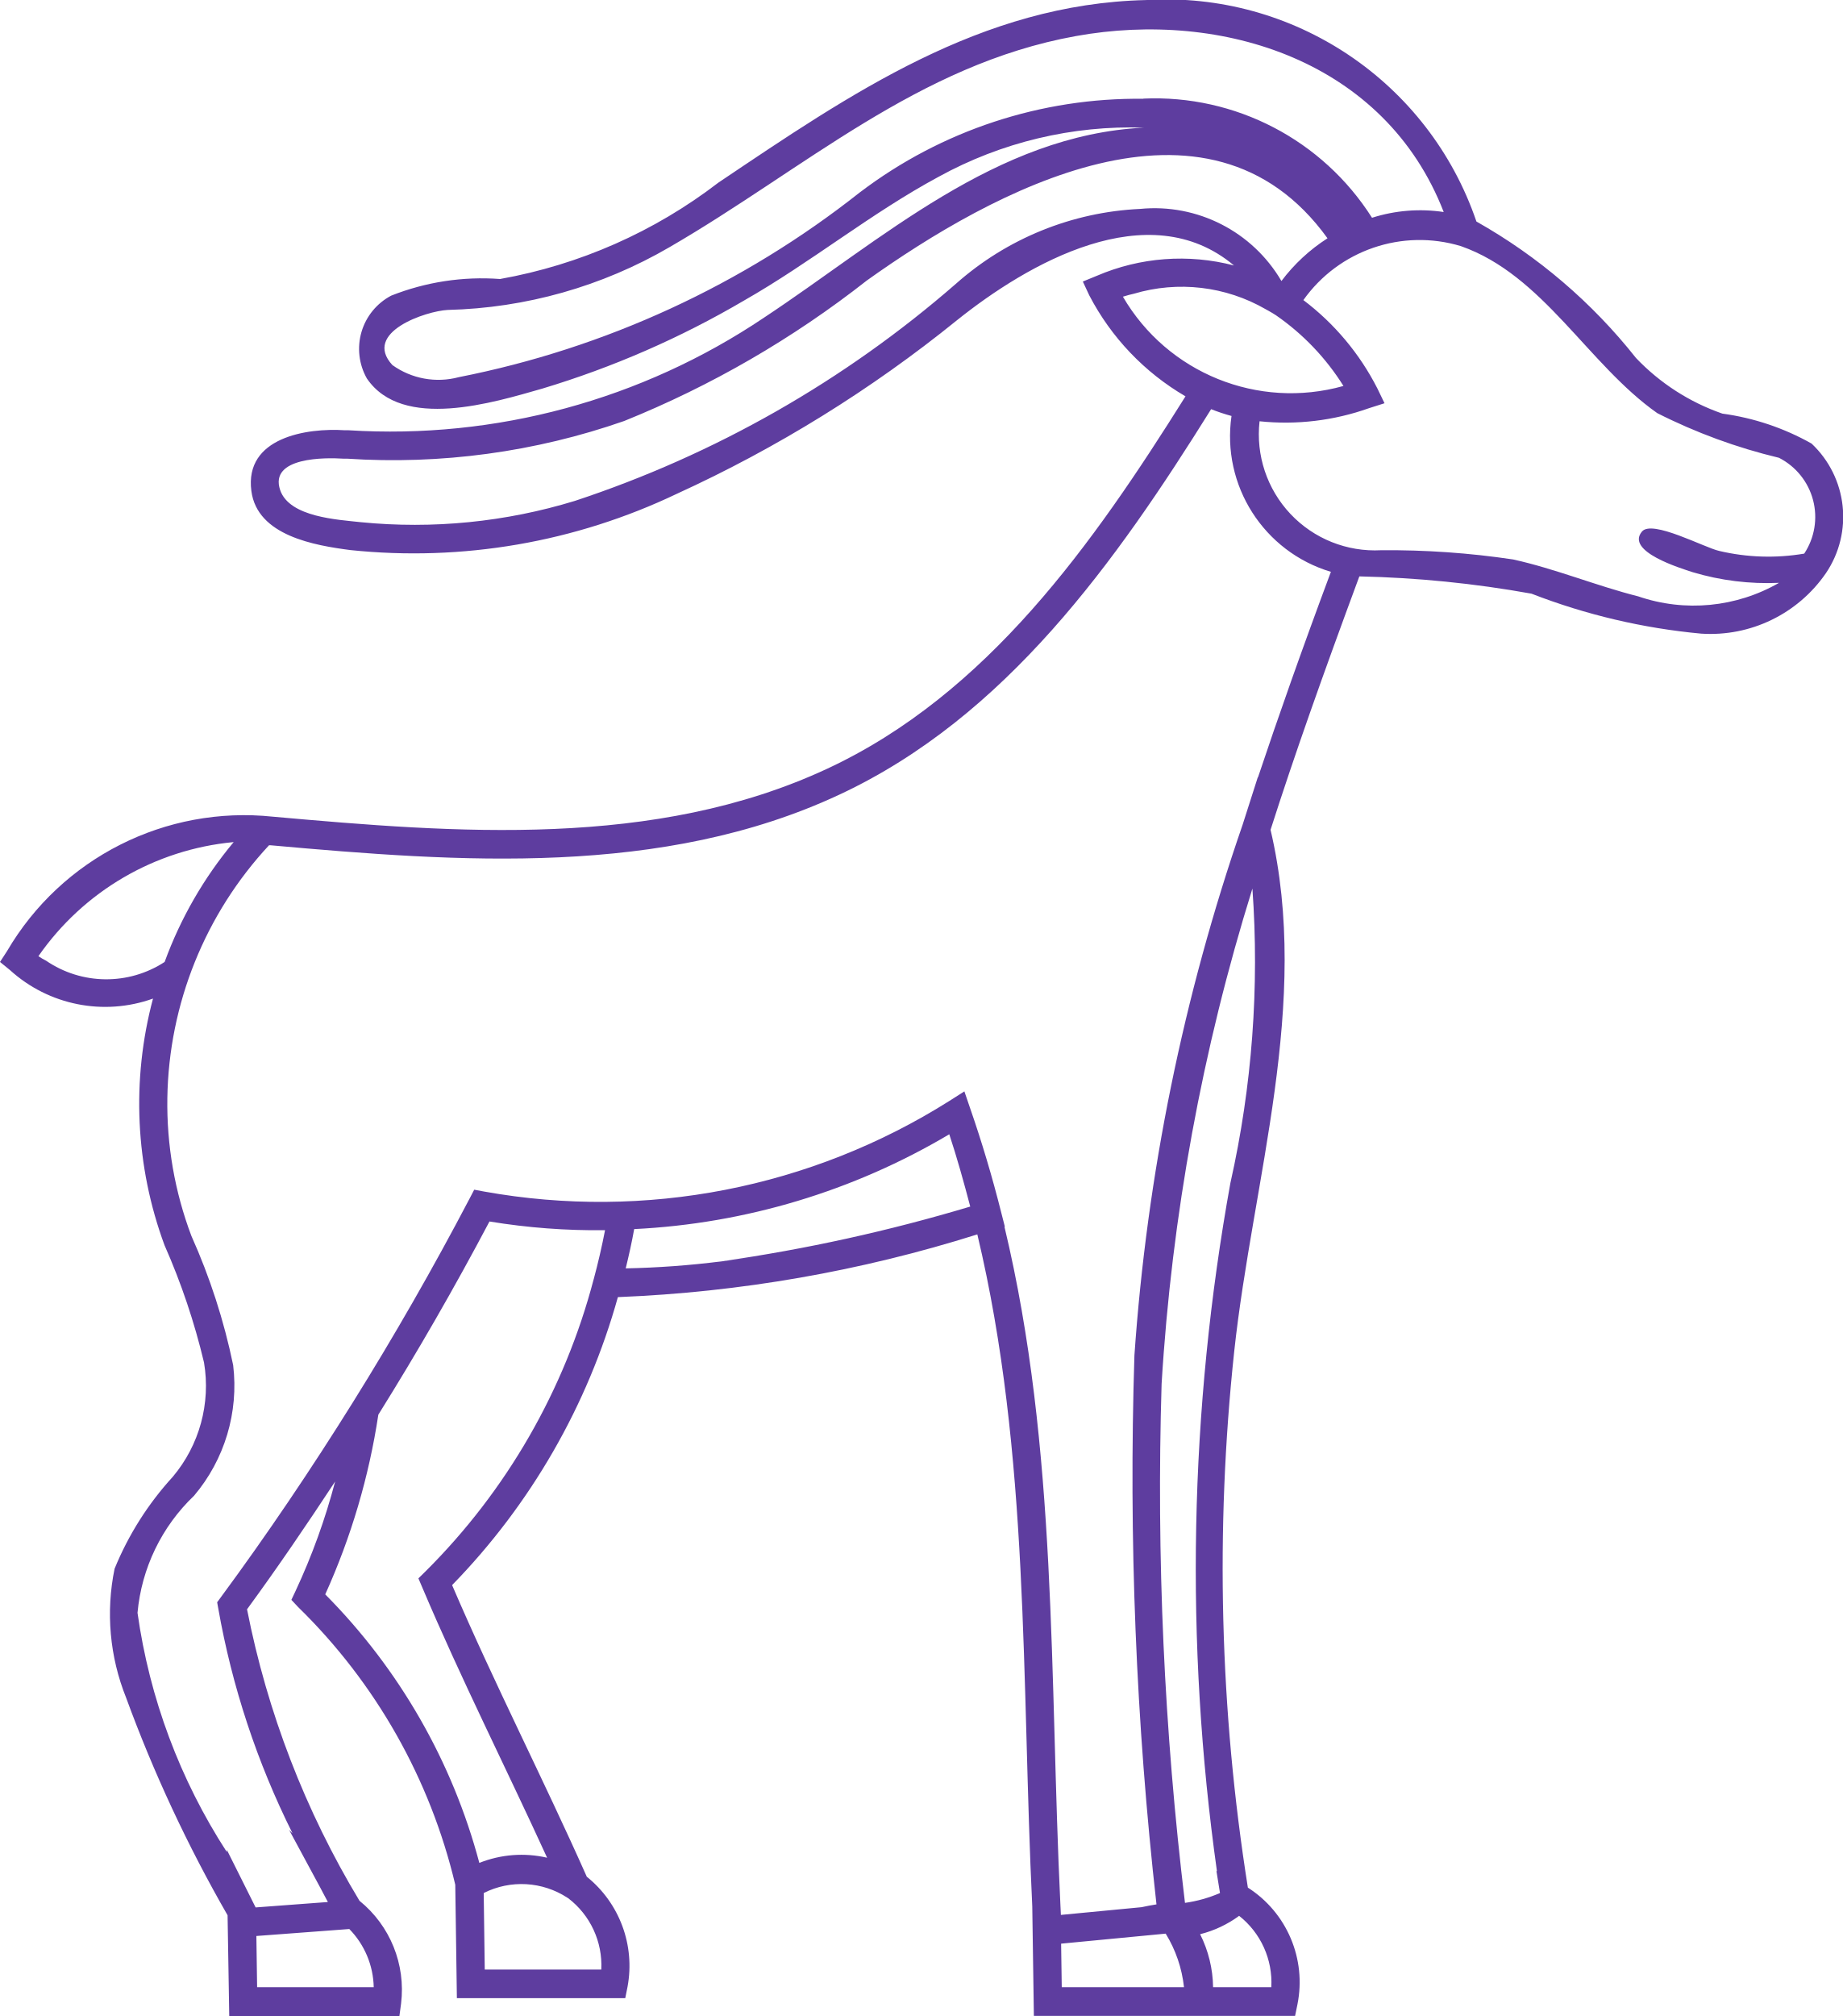
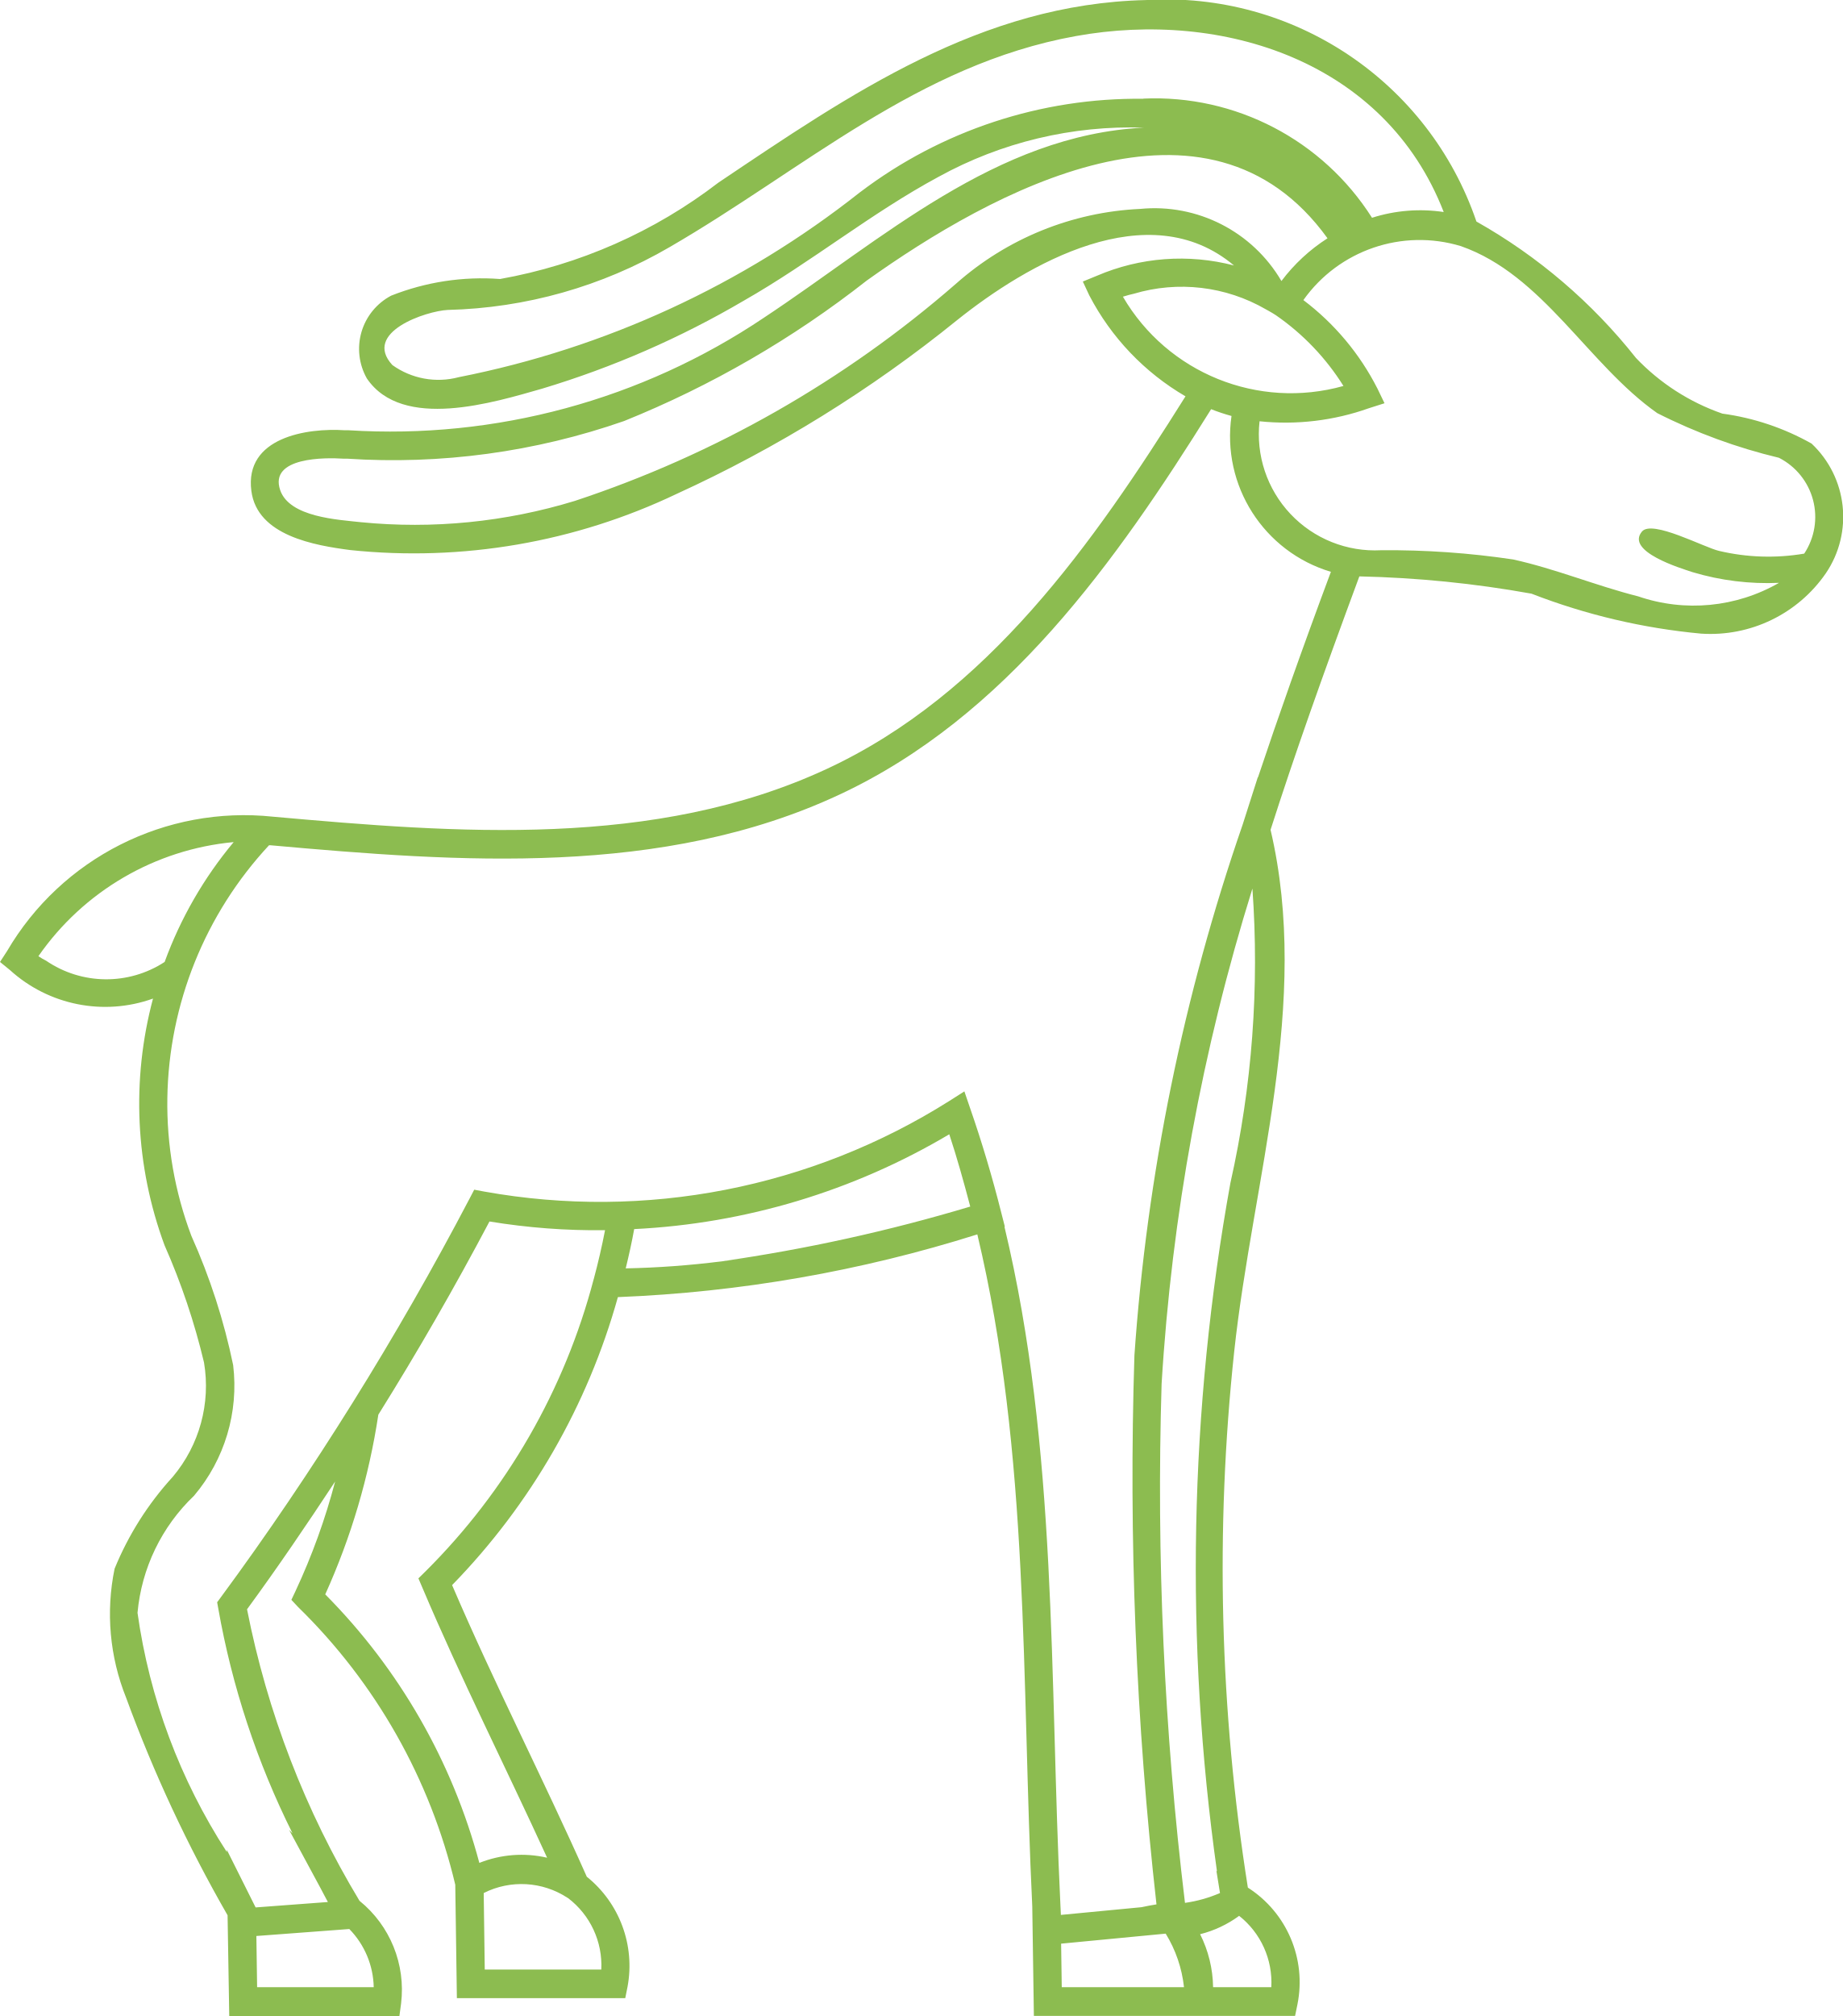
<svg xmlns="http://www.w3.org/2000/svg" width="32.001" height="35.001" viewBox="0 0 32.001 35.001">
-   <path id="h10" d="M31.459,7.7A4.343,4.343,0,0,0,29.91,7.18a3.784,3.784,0,0,1-1.5-.966,9.449,9.449,0,0,0-2.771-2.369A5.694,5.694,0,0,0,19.9,0c-2.862.065-5.131,1.629-7.425,3.17A8.744,8.744,0,0,1,8.684,4.843a4.271,4.271,0,0,0-1.891.289A1.044,1.044,0,0,0,6.371,6.57c.619.91,2.205.416,3.046.176a16.04,16.04,0,0,0,3.5-1.527C14.078,4.558,15.126,3.7,16.3,3.068a6.918,6.918,0,0,1,3.566-.853c-2.569.128-4.553,1.946-6.6,3.3A11.624,11.624,0,0,1,6.053,7.469l-.064,0c-.658-.044-1.746.123-1.624,1.053.1.781,1.106.947,1.718,1.027a10.6,10.6,0,0,0,5.669-.976,22.791,22.791,0,0,0,4.865-3.013c1.225-.981,3.325-2.2,4.812-.952a3.68,3.68,0,0,0-2.381.179l-.244.1.112.24A4.356,4.356,0,0,0,20.587,6.88c-1.6,2.552-3.436,5.17-6.228,6.468-2.991,1.391-6.433,1.114-9.618.83a4.772,4.772,0,0,0-4.62,2.336L0,16.7l.173.141a2.459,2.459,0,0,0,2.484.495,7.079,7.079,0,0,0,.2,4.282,11.76,11.76,0,0,1,.686,2.037A2.45,2.45,0,0,1,3,25.639,5.372,5.372,0,0,0,1.99,27.234a3.894,3.894,0,0,0,.2,2.24,24.414,24.414,0,0,0,1.762,3.777L3.981,35H6.936l.029-.216A1.985,1.985,0,0,0,6.243,33,15.627,15.627,0,0,1,4.29,27.939c.528-.721,1.035-1.467,1.53-2.219a11.25,11.25,0,0,1-.687,1.9l-.073.155.117.125a9.941,9.941,0,0,1,2.729,4.821l.028,1.969h2.924l.04-.2a1.984,1.984,0,0,0-.708-1.908c-.756-1.7-1.606-3.353-2.339-5.063a11.635,11.635,0,0,0,2.879-5,23.882,23.882,0,0,0,6.242-1.089c.913,3.822.765,7.77.954,11.668l.028,1.9H22.49l.041-.2a1.949,1.949,0,0,0-.861-2.027,35.357,35.357,0,0,1-.237-9.31c.323-2.989,1.337-6.048.631-9.055.416-1.3.9-2.666,1.542-4.4a19.2,19.2,0,0,1,2.989.3A10.92,10.92,0,0,0,29.542,11a2.434,2.434,0,0,0,2.165-1.048A1.746,1.746,0,0,0,31.459,7.7Zm-11.6-5.986A7.978,7.978,0,0,0,14.94,3.333c-1.486,1.053-.668.474-.007.005A16.32,16.32,0,0,1,7.968,6.547a1.372,1.372,0,0,1-1.154-.21c-.525-.571.591-.939.961-.957a8.038,8.038,0,0,0,3.854-1.091c2.338-1.355,4.313-3.168,7.05-3.663,2.556-.463,5.376.436,6.392,3.054a2.751,2.751,0,0,0-1.245.1A4.466,4.466,0,0,0,19.854,1.711ZM19.8,3.626a5.18,5.18,0,0,0-3.2,1.3c.286-.235.486-.4,0,0A19.284,19.284,0,0,1,9.984,8.695a9.51,9.51,0,0,1-3.718.37c-.395-.044-1.237-.085-1.4-.555-.2-.583.8-.567,1.091-.548l.065,0a12.175,12.175,0,0,0,4.818-.654,17.3,17.3,0,0,0,4.213-2.439c2.17-1.548,5.92-3.618,8-.733a3.072,3.072,0,0,0-.8.742A2.555,2.555,0,0,0,19.8,3.626ZM19.5,5.15c.075-.024.135-.039.189-.051a2.917,2.917,0,0,1,2.291.269l.054.03c.042.024.084.048.123.074h0A4.2,4.2,0,0,1,23.33,6.7,3.377,3.377,0,0,1,19.5,5.15ZM2.859,16.7A1.854,1.854,0,0,1,.8,16.678,1.122,1.122,0,0,1,.667,16.6a4.657,4.657,0,0,1,3.391-1.981A6.972,6.972,0,0,0,2.859,16.7ZM6.49,34.5H4.465l-.013-.889,1.614-.121A1.486,1.486,0,0,1,6.49,34.5Zm3.376-1.546a1.467,1.467,0,0,1,.576,1.24H8.418L8.4,32.865a1.458,1.458,0,0,1,1.457.084Zm.444-10.747v0a11.14,11.14,0,0,1-2.922,5.075l-.122.12.067.157c.673,1.588,1.451,3.126,2.168,4.693a1.974,1.974,0,0,0-1.177.09,10.423,10.423,0,0,0-2.676-4.662,11.873,11.873,0,0,0,.922-3.12Q7.593,22.922,8.5,21.206a11.439,11.439,0,0,0,2.007.151Q10.424,21.786,10.31,22.209Zm2.765-.377-.546.069c-.148.019-.11.014-.005,0a15.783,15.783,0,0,1-1.658.121c.055-.226.106-.453.147-.682a11.858,11.858,0,0,0,5.472-1.646c.134.406.252.829.364,1.255a29.711,29.711,0,0,1-4.316.95ZM18.438,34.5l-.011-.756,1.816-.174a2.236,2.236,0,0,1,.318.93Zm3.079-1.24a1.472,1.472,0,0,1,.56,1.24H21.066a2.112,2.112,0,0,0-.225-.92A1.937,1.937,0,0,0,21.517,33.262Zm-.149-12.73c-.021.119-.015.087,0,0a37.648,37.648,0,0,0-.235,11.956l-.009-.005.062.384a2.358,2.358,0,0,1-.608.171,59.764,59.764,0,0,1-.406-9.01,36.216,36.216,0,0,1,1.577-8.6A17.572,17.572,0,0,1,21.368,20.532Zm.476-7.032,0-.01-.265.829A35.76,35.76,0,0,0,19.7,23.53a66.281,66.281,0,0,0,.383,9.532c-.087.014-.174.03-.26.049l-1.4.134-.008-.167c-.191-3.937-.046-7.922-.972-11.781l.007,0-.06-.235c-.157-.625-.34-1.238-.543-1.822l-.1-.293-.259.165a11.371,11.371,0,0,1-8.076,1.575l-.177-.033-.084.161c-.626,1.194-1.306,2.381-2.022,3.529h0c-.721,1.156-1.493,2.3-2.294,3.386l-.064.087.019.106A14.3,14.3,0,0,0,5.08,31.829l-.06-.061.551,1.021c.042.078.08.154.123.232l-1.255.094-.5-1v.038A10.258,10.258,0,0,1,2.388,28a3.209,3.209,0,0,1,.982-2.033A2.96,2.96,0,0,0,4.049,23.7a10.857,10.857,0,0,0-.726-2.245,6.489,6.489,0,0,1-.417-2.393,6.594,6.594,0,0,1,1.766-4.388l.023,0c3.281.294,6.808.558,9.884-.88,2.892-1.351,4.8-4.043,6.453-6.691a3.338,3.338,0,0,0,.354.118,2.456,2.456,0,0,0,1.726,2.706C22.6,11.3,22.2,12.436,21.844,13.5Zm6.568-3.155Zm.359.09Zm2.559-.822a3.721,3.721,0,0,1-1.475-.047c-.254-.056-1.164-.548-1.341-.337-.291.347.676.639.88.706a4.515,4.515,0,0,0,1.5.185,2.972,2.972,0,0,1-2.445.235l.31.078-.31-.078h0c-.732-.185-1.434-.478-2.173-.641a14.637,14.637,0,0,0-2.292-.16,2.016,2.016,0,0,1-2.111-2.239,4.325,4.325,0,0,0,1.9-.227L24.043,7l-.123-.255a4.452,4.452,0,0,0-1.286-1.536,2.475,2.475,0,0,1,2.735-.937l0,0c1.429.5,2.207,2.054,3.411,2.9a9.66,9.66,0,0,0,2.113.775A1.153,1.153,0,0,1,31.33,9.613Z" transform="translate(0 0.001)" fill="#5e3d9f" fill-rule="evenodd" />
+   <path id="h10" d="M31.459,7.7A4.343,4.343,0,0,0,29.91,7.18a3.784,3.784,0,0,1-1.5-.966,9.449,9.449,0,0,0-2.771-2.369A5.694,5.694,0,0,0,19.9,0c-2.862.065-5.131,1.629-7.425,3.17A8.744,8.744,0,0,1,8.684,4.843a4.271,4.271,0,0,0-1.891.289A1.044,1.044,0,0,0,6.371,6.57c.619.91,2.205.416,3.046.176a16.04,16.04,0,0,0,3.5-1.527C14.078,4.558,15.126,3.7,16.3,3.068a6.918,6.918,0,0,1,3.566-.853c-2.569.128-4.553,1.946-6.6,3.3A11.624,11.624,0,0,1,6.053,7.469l-.064,0c-.658-.044-1.746.123-1.624,1.053.1.781,1.106.947,1.718,1.027a10.6,10.6,0,0,0,5.669-.976,22.791,22.791,0,0,0,4.865-3.013c1.225-.981,3.325-2.2,4.812-.952a3.68,3.68,0,0,0-2.381.179l-.244.1.112.24A4.356,4.356,0,0,0,20.587,6.88c-1.6,2.552-3.436,5.17-6.228,6.468-2.991,1.391-6.433,1.114-9.618.83a4.772,4.772,0,0,0-4.62,2.336L0,16.7l.173.141a2.459,2.459,0,0,0,2.484.495,7.079,7.079,0,0,0,.2,4.282,11.76,11.76,0,0,1,.686,2.037A2.45,2.45,0,0,1,3,25.639,5.372,5.372,0,0,0,1.99,27.234a3.894,3.894,0,0,0,.2,2.24,24.414,24.414,0,0,0,1.762,3.777L3.981,35H6.936l.029-.216A1.985,1.985,0,0,0,6.243,33,15.627,15.627,0,0,1,4.29,27.939c.528-.721,1.035-1.467,1.53-2.219a11.25,11.25,0,0,1-.687,1.9l-.073.155.117.125a9.941,9.941,0,0,1,2.729,4.821l.028,1.969h2.924l.04-.2a1.984,1.984,0,0,0-.708-1.908c-.756-1.7-1.606-3.353-2.339-5.063a11.635,11.635,0,0,0,2.879-5,23.882,23.882,0,0,0,6.242-1.089c.913,3.822.765,7.77.954,11.668l.028,1.9H22.49l.041-.2a1.949,1.949,0,0,0-.861-2.027,35.357,35.357,0,0,1-.237-9.31c.323-2.989,1.337-6.048.631-9.055.416-1.3.9-2.666,1.542-4.4a19.2,19.2,0,0,1,2.989.3A10.92,10.92,0,0,0,29.542,11a2.434,2.434,0,0,0,2.165-1.048A1.746,1.746,0,0,0,31.459,7.7Zm-11.6-5.986A7.978,7.978,0,0,0,14.94,3.333c-1.486,1.053-.668.474-.007.005A16.32,16.32,0,0,1,7.968,6.547a1.372,1.372,0,0,1-1.154-.21c-.525-.571.591-.939.961-.957a8.038,8.038,0,0,0,3.854-1.091c2.338-1.355,4.313-3.168,7.05-3.663,2.556-.463,5.376.436,6.392,3.054a2.751,2.751,0,0,0-1.245.1A4.466,4.466,0,0,0,19.854,1.711ZM19.8,3.626a5.18,5.18,0,0,0-3.2,1.3c.286-.235.486-.4,0,0A19.284,19.284,0,0,1,9.984,8.695a9.51,9.51,0,0,1-3.718.37c-.395-.044-1.237-.085-1.4-.555-.2-.583.8-.567,1.091-.548l.065,0a12.175,12.175,0,0,0,4.818-.654,17.3,17.3,0,0,0,4.213-2.439c2.17-1.548,5.92-3.618,8-.733a3.072,3.072,0,0,0-.8.742A2.555,2.555,0,0,0,19.8,3.626ZM19.5,5.15c.075-.024.135-.039.189-.051a2.917,2.917,0,0,1,2.291.269l.054.03c.042.024.084.048.123.074h0A4.2,4.2,0,0,1,23.33,6.7,3.377,3.377,0,0,1,19.5,5.15ZM2.859,16.7A1.854,1.854,0,0,1,.8,16.678,1.122,1.122,0,0,1,.667,16.6a4.657,4.657,0,0,1,3.391-1.981A6.972,6.972,0,0,0,2.859,16.7ZM6.49,34.5H4.465l-.013-.889,1.614-.121A1.486,1.486,0,0,1,6.49,34.5Zm3.376-1.546a1.467,1.467,0,0,1,.576,1.24H8.418L8.4,32.865a1.458,1.458,0,0,1,1.457.084Zm.444-10.747v0a11.14,11.14,0,0,1-2.922,5.075l-.122.12.067.157c.673,1.588,1.451,3.126,2.168,4.693a1.974,1.974,0,0,0-1.177.09,10.423,10.423,0,0,0-2.676-4.662,11.873,11.873,0,0,0,.922-3.12Q7.593,22.922,8.5,21.206a11.439,11.439,0,0,0,2.007.151Q10.424,21.786,10.31,22.209Zm2.765-.377-.546.069c-.148.019-.11.014-.005,0a15.783,15.783,0,0,1-1.658.121c.055-.226.106-.453.147-.682a11.858,11.858,0,0,0,5.472-1.646c.134.406.252.829.364,1.255a29.711,29.711,0,0,1-4.316.95ZM18.438,34.5l-.011-.756,1.816-.174a2.236,2.236,0,0,1,.318.93Zm3.079-1.24a1.472,1.472,0,0,1,.56,1.24H21.066a2.112,2.112,0,0,0-.225-.92A1.937,1.937,0,0,0,21.517,33.262Zm-.149-12.73c-.021.119-.015.087,0,0a37.648,37.648,0,0,0-.235,11.956l-.009-.005.062.384a2.358,2.358,0,0,1-.608.171,59.764,59.764,0,0,1-.406-9.01,36.216,36.216,0,0,1,1.577-8.6A17.572,17.572,0,0,1,21.368,20.532Zm.476-7.032,0-.01-.265.829A35.76,35.76,0,0,0,19.7,23.53a66.281,66.281,0,0,0,.383,9.532c-.087.014-.174.03-.26.049l-1.4.134-.008-.167c-.191-3.937-.046-7.922-.972-11.781l.007,0-.06-.235c-.157-.625-.34-1.238-.543-1.822l-.1-.293-.259.165a11.371,11.371,0,0,1-8.076,1.575l-.177-.033-.084.161c-.626,1.194-1.306,2.381-2.022,3.529h0c-.721,1.156-1.493,2.3-2.294,3.386l-.064.087.019.106A14.3,14.3,0,0,0,5.08,31.829l-.06-.061.551,1.021c.042.078.08.154.123.232l-1.255.094-.5-1v.038A10.258,10.258,0,0,1,2.388,28a3.209,3.209,0,0,1,.982-2.033A2.96,2.96,0,0,0,4.049,23.7a10.857,10.857,0,0,0-.726-2.245,6.489,6.489,0,0,1-.417-2.393,6.594,6.594,0,0,1,1.766-4.388l.023,0c3.281.294,6.808.558,9.884-.88,2.892-1.351,4.8-4.043,6.453-6.691a3.338,3.338,0,0,0,.354.118,2.456,2.456,0,0,0,1.726,2.706C22.6,11.3,22.2,12.436,21.844,13.5Zm6.568-3.155Zm.359.09Zm2.559-.822a3.721,3.721,0,0,1-1.475-.047c-.254-.056-1.164-.548-1.341-.337-.291.347.676.639.88.706a4.515,4.515,0,0,0,1.5.185,2.972,2.972,0,0,1-2.445.235l.31.078-.31-.078h0c-.732-.185-1.434-.478-2.173-.641a14.637,14.637,0,0,0-2.292-.16,2.016,2.016,0,0,1-2.111-2.239,4.325,4.325,0,0,0,1.9-.227L24.043,7l-.123-.255a4.452,4.452,0,0,0-1.286-1.536,2.475,2.475,0,0,1,2.735-.937l0,0c1.429.5,2.207,2.054,3.411,2.9a9.66,9.66,0,0,0,2.113.775A1.153,1.153,0,0,1,31.33,9.613Z" transform="translate(0 0.001)" fill="#8cbc50" fill-rule="evenodd" />
</svg>
